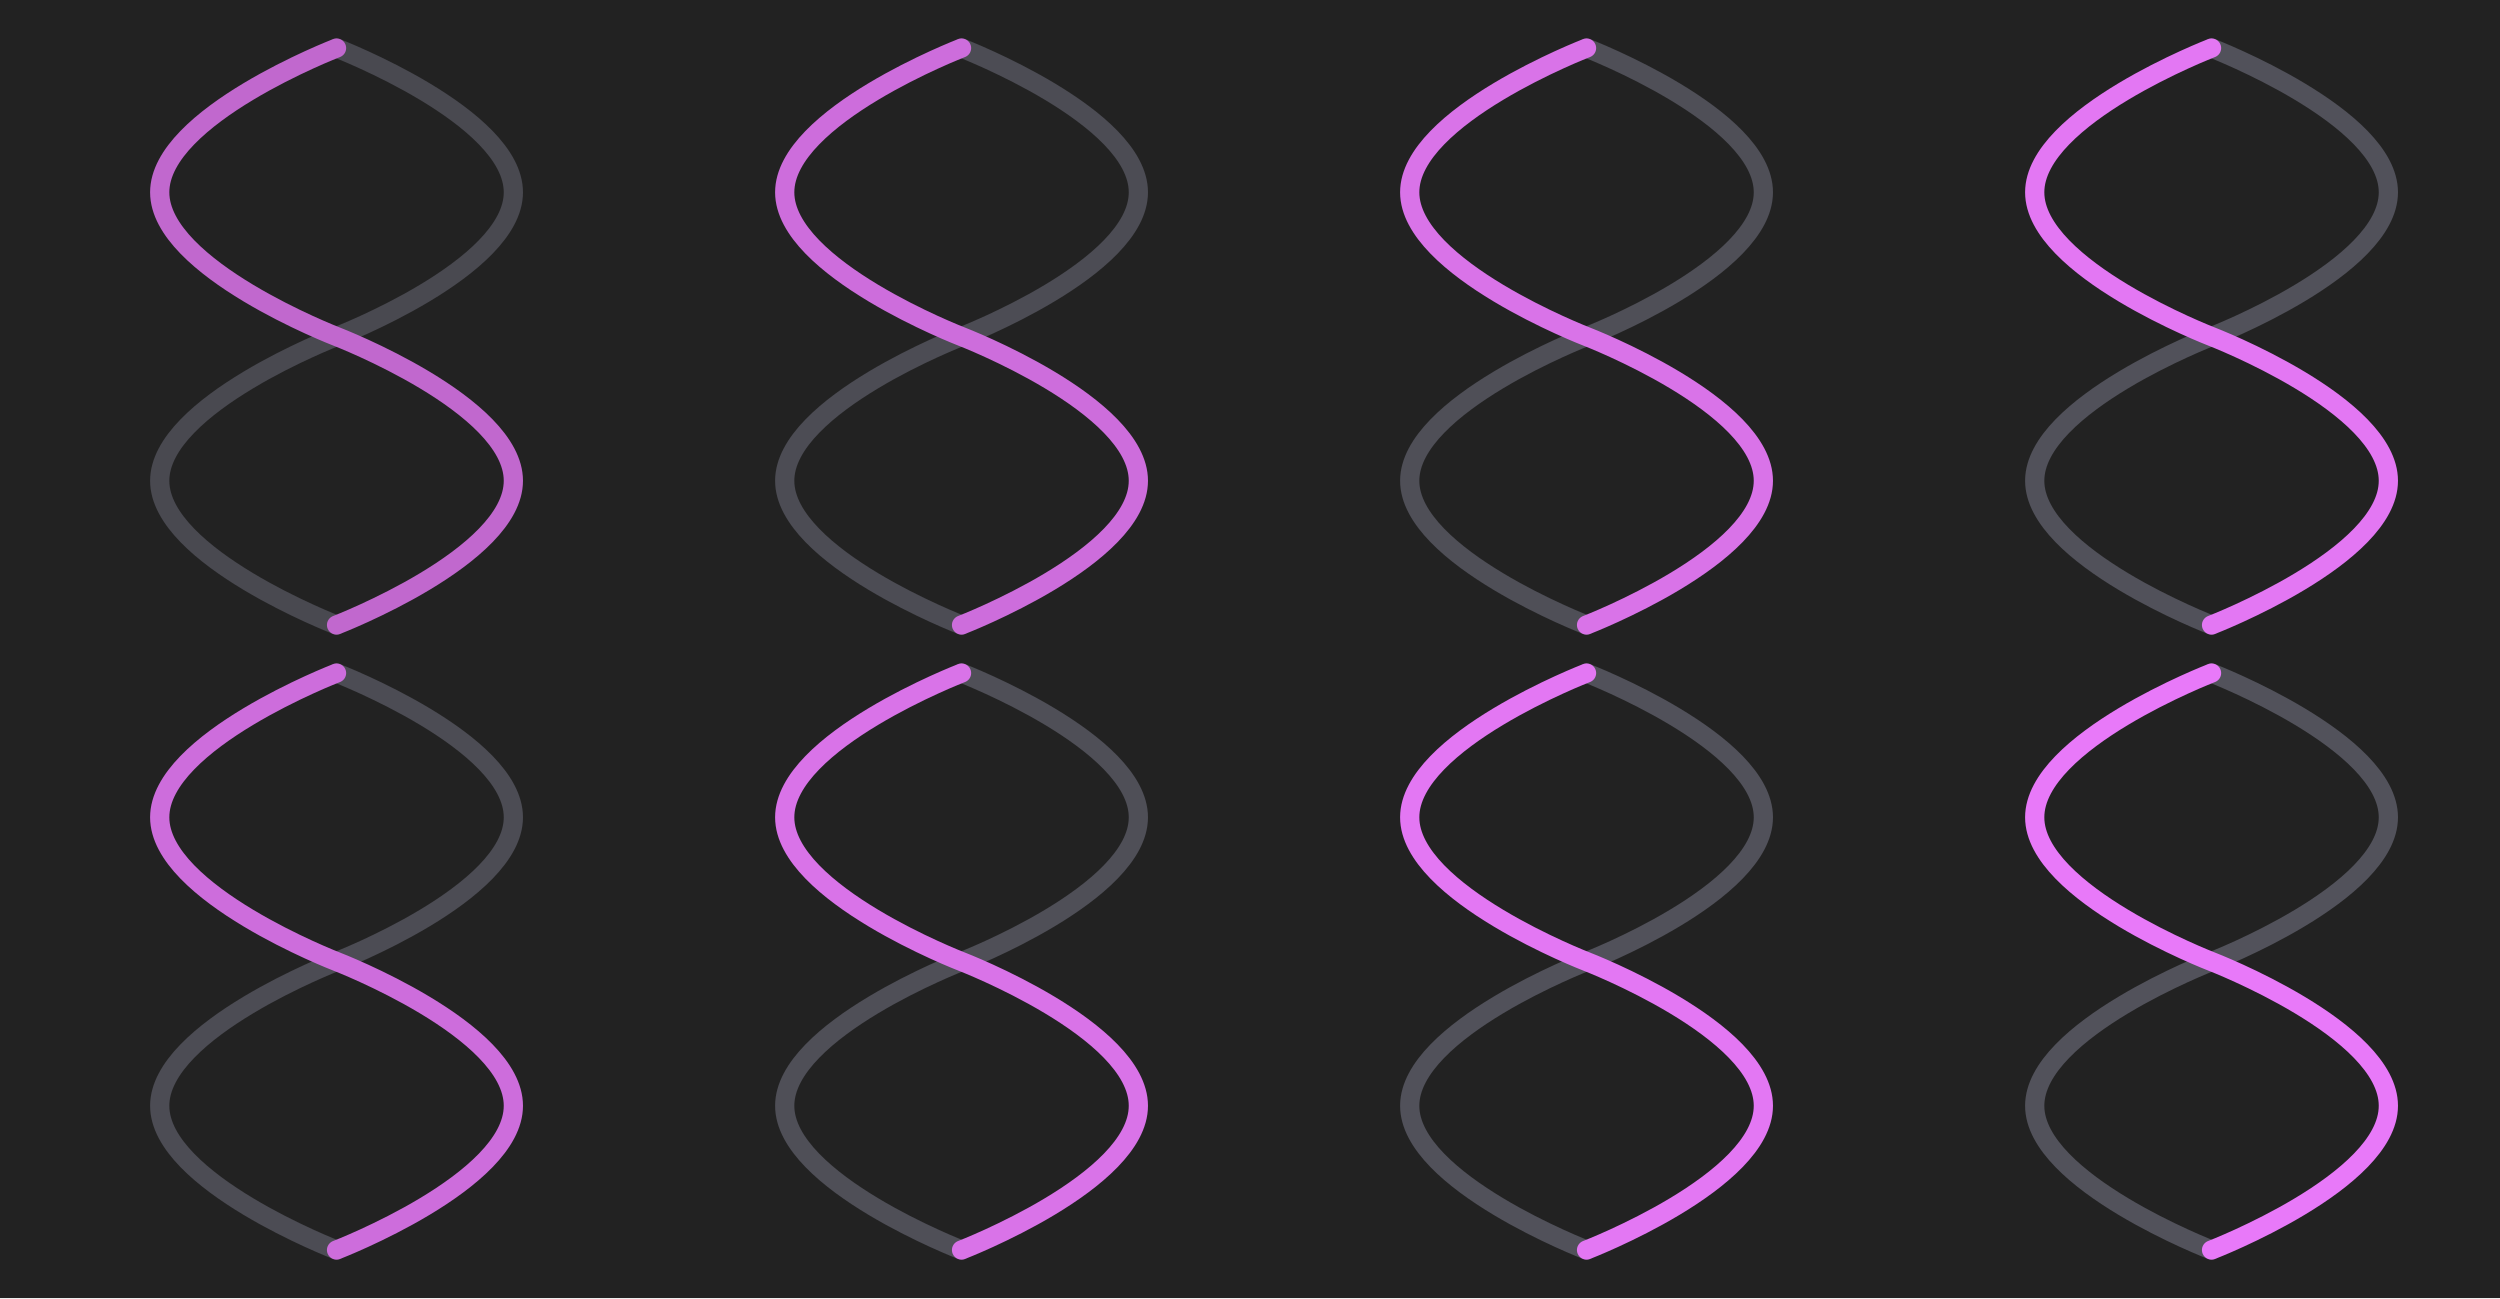
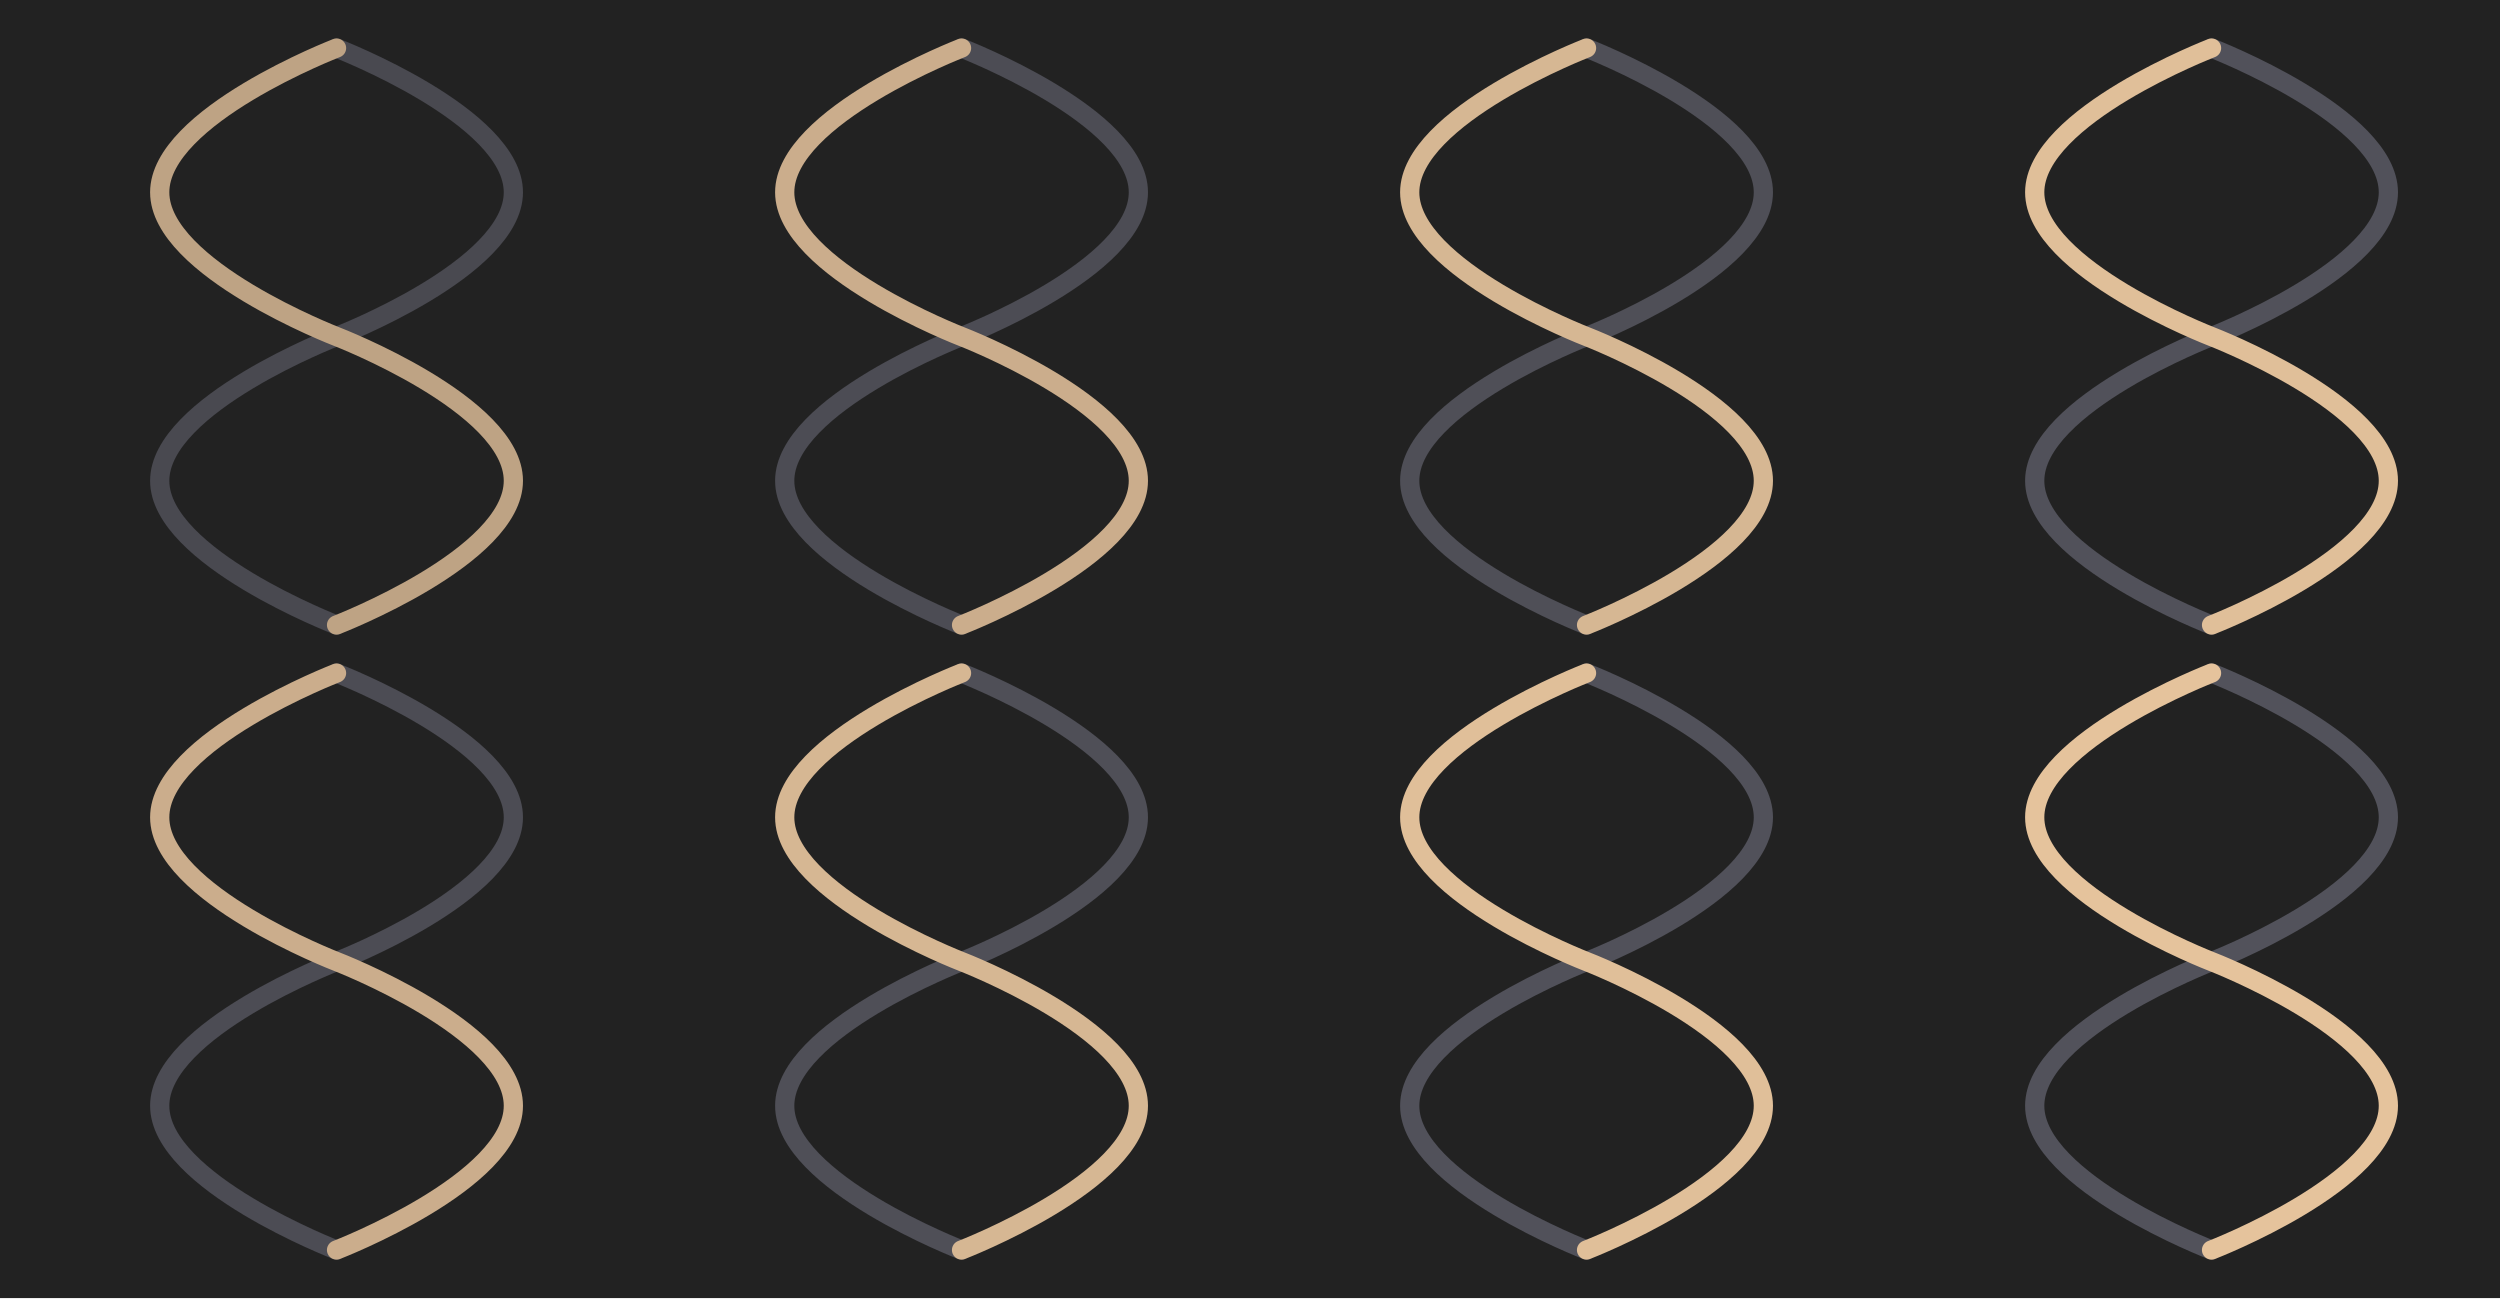
<svg xmlns="http://www.w3.org/2000/svg" width="260" height="135" viewBox="0 0 260 135">
  <style type="text/css">
    
      .active {
        fill: none;
-         stroke: #e879f9;
+         stroke: #e5c39c;
        stroke-linecap: round;
        stroke-width: 2.0;
      }
      .passive {
        fill: none;
        stroke: #52525b;
        stroke-linecap: round;
        stroke-width: 2.0;
      }
    
  </style>
  <rect width="260" height="135" fill="#222222" />
  <defs>
    <g id="Mark">
      <path id="Logo" d="m 30,30 c 0,0 18.39,7.089 18.39,15 C 48.39,52.911 30,60 30,60 M 30,0 C 30,0 11.61,7.089 11.61,15 C 11.61,22.911 30,30 30,30" fill="none" />
      <use id="SCVN" href="#Logo" class="passive" transform="matrix(-1,0,0,1,60,0)" />
      <use id="SCVP" href="#Logo" class="active" />
    </g>
  </defs>
  <use id="Mark-1-1" href="#Mark" class="tile-row-1 tile-row-first tile-col-1 tile-col-first" x="5" y="5" opacity="0.8" />
  <use id="Mark-1-2" href="#Mark" class="tile-row-1 tile-row-first tile-col-2" x="70" y="5" opacity="0.86" />
  <use id="Mark-1-3" href="#Mark" class="tile-row-1 tile-row-first tile-col-3" x="135" y="5" opacity="0.92" />
  <use id="Mark-1-4" href="#Mark" class="tile-row-1 tile-row-first tile-col-4 tile-col-last" x="200" y="5" opacity="0.97" />
  <use id="Mark-2-1" href="#Mark" class="tile-row-2 tile-row-last tile-col-1 tile-col-first" x="5" y="70" opacity="0.86" />
  <use id="Mark-2-2" href="#Mark" class="tile-row-2 tile-row-last tile-col-2" x="70" y="70" opacity="0.92" />
  <use id="Mark-2-3" href="#Mark" class="tile-row-2 tile-row-last tile-col-3" x="135" y="70" opacity="0.97" />
  <use id="Mark-2-4" href="#Mark" class="tile-row-2 tile-row-last tile-col-4 tile-col-last" x="200" y="70" opacity="1.0" />
</svg>
